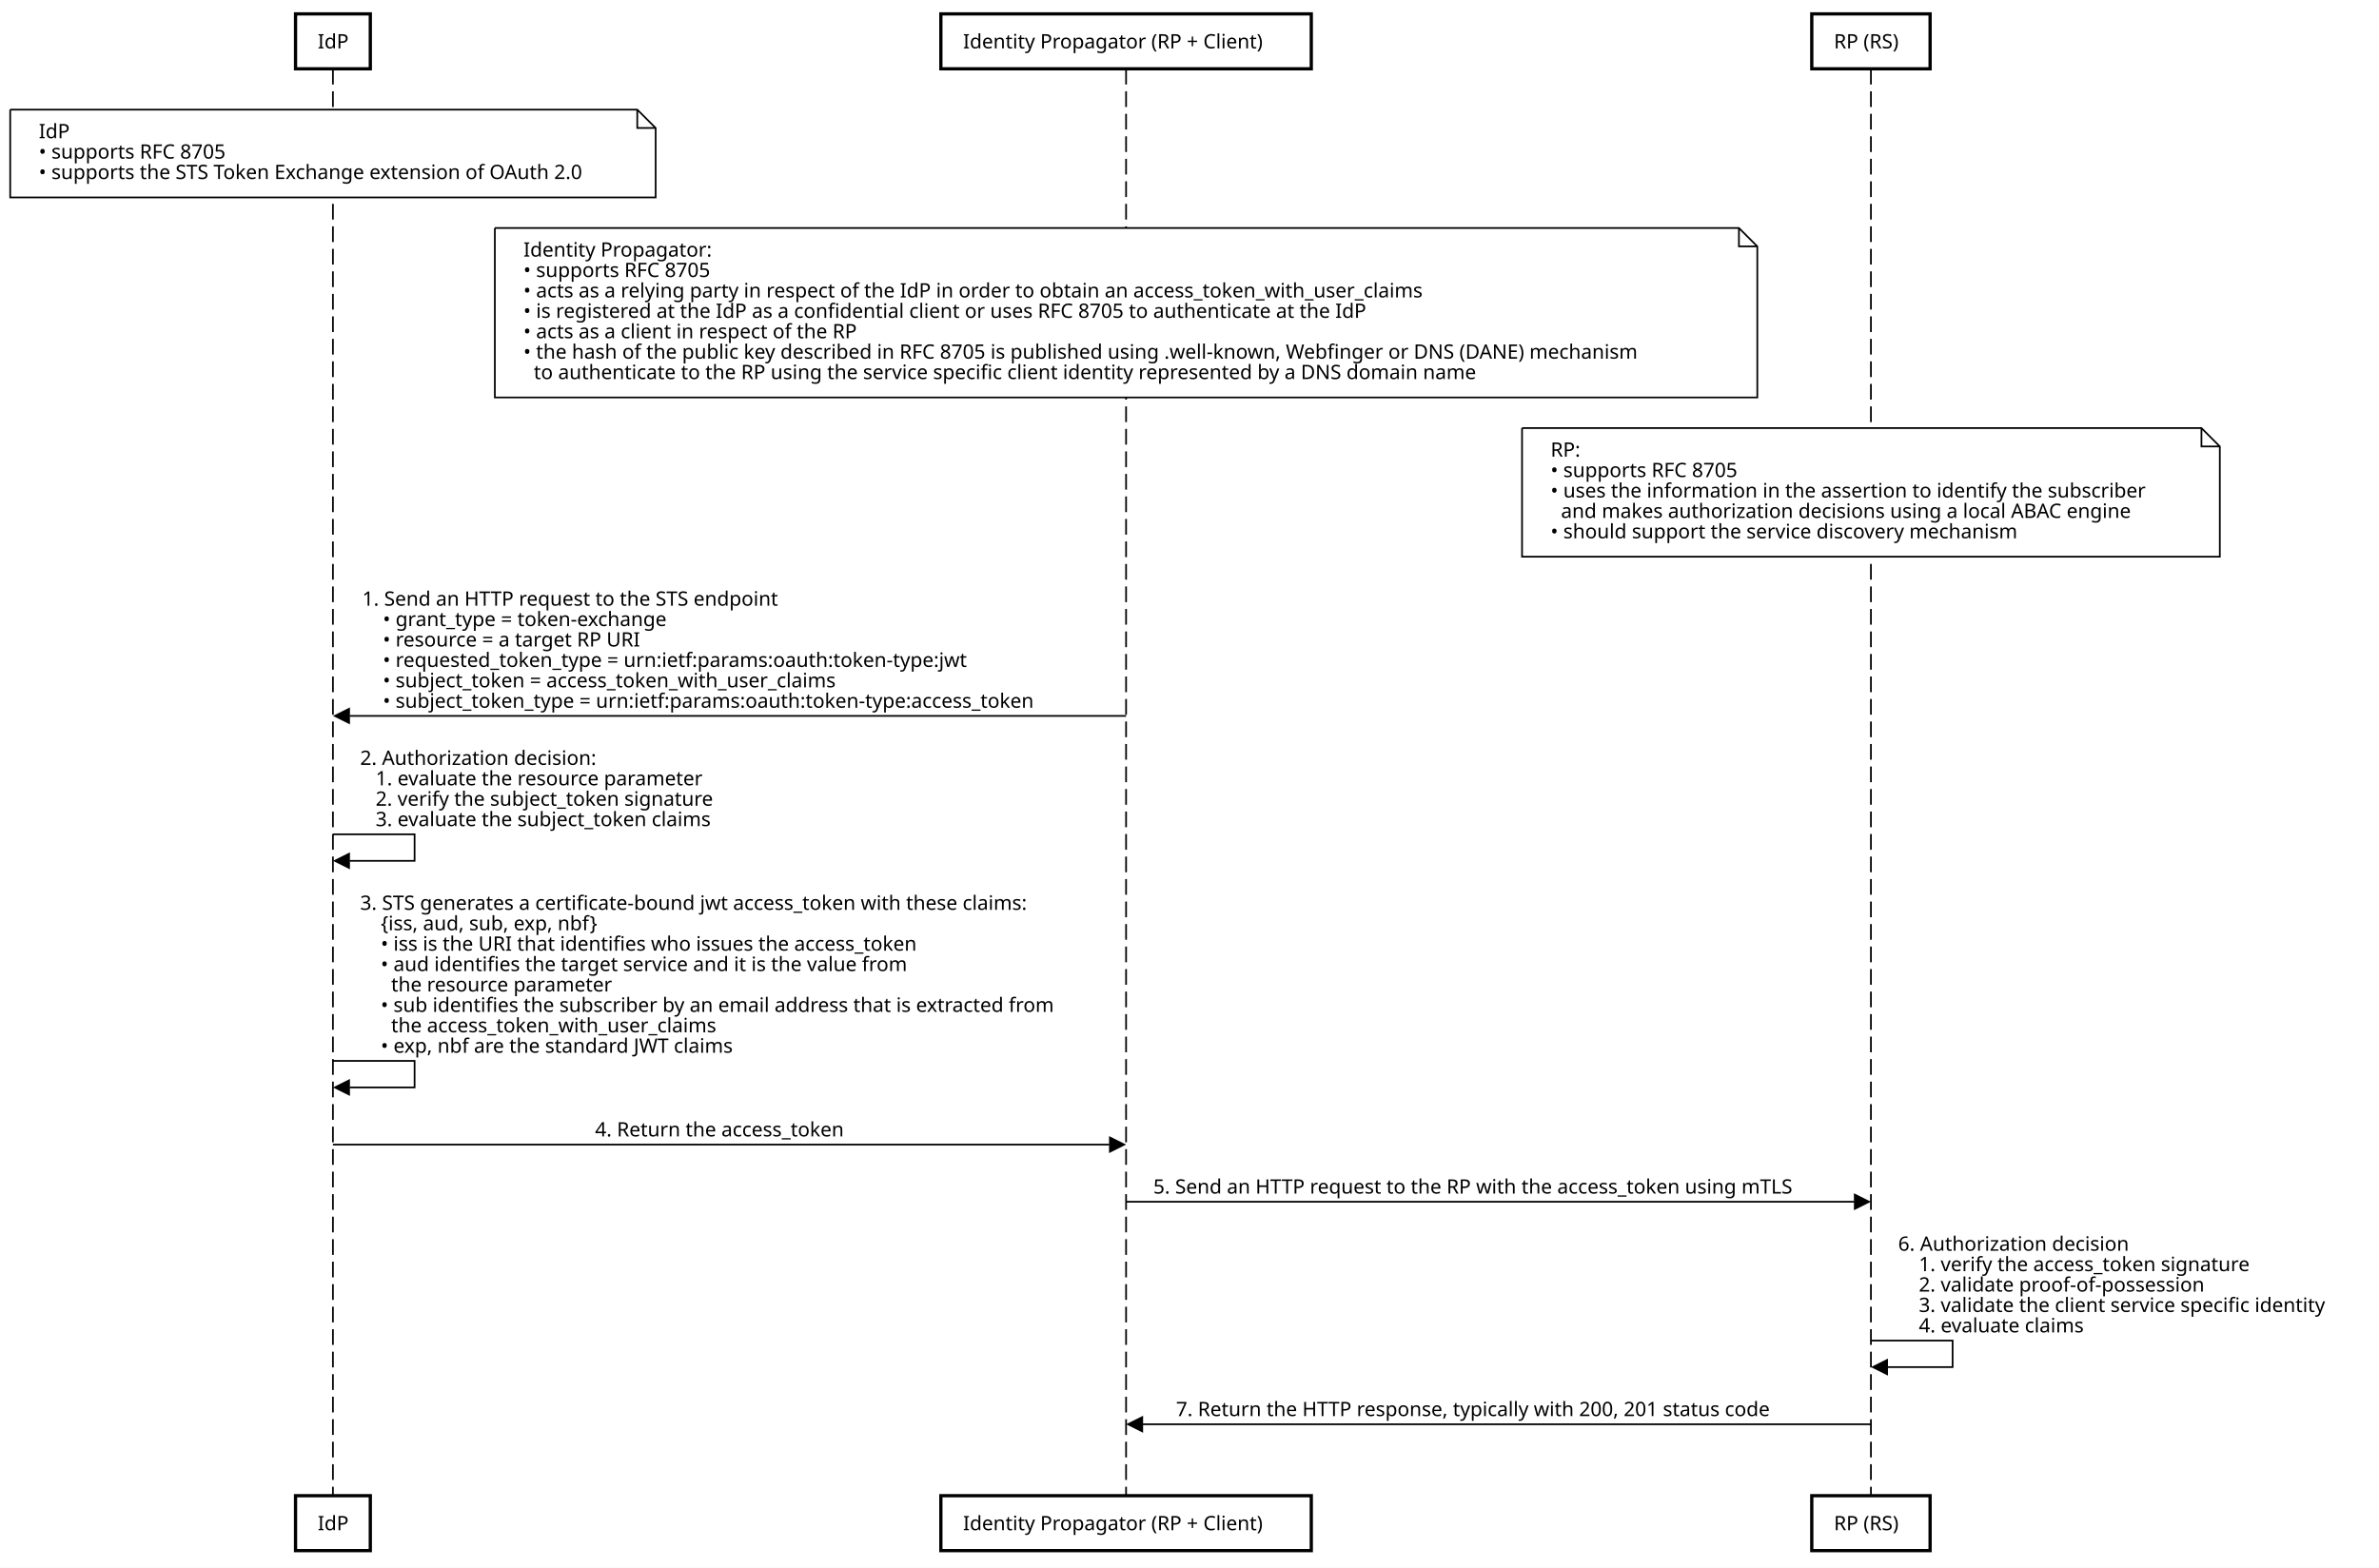
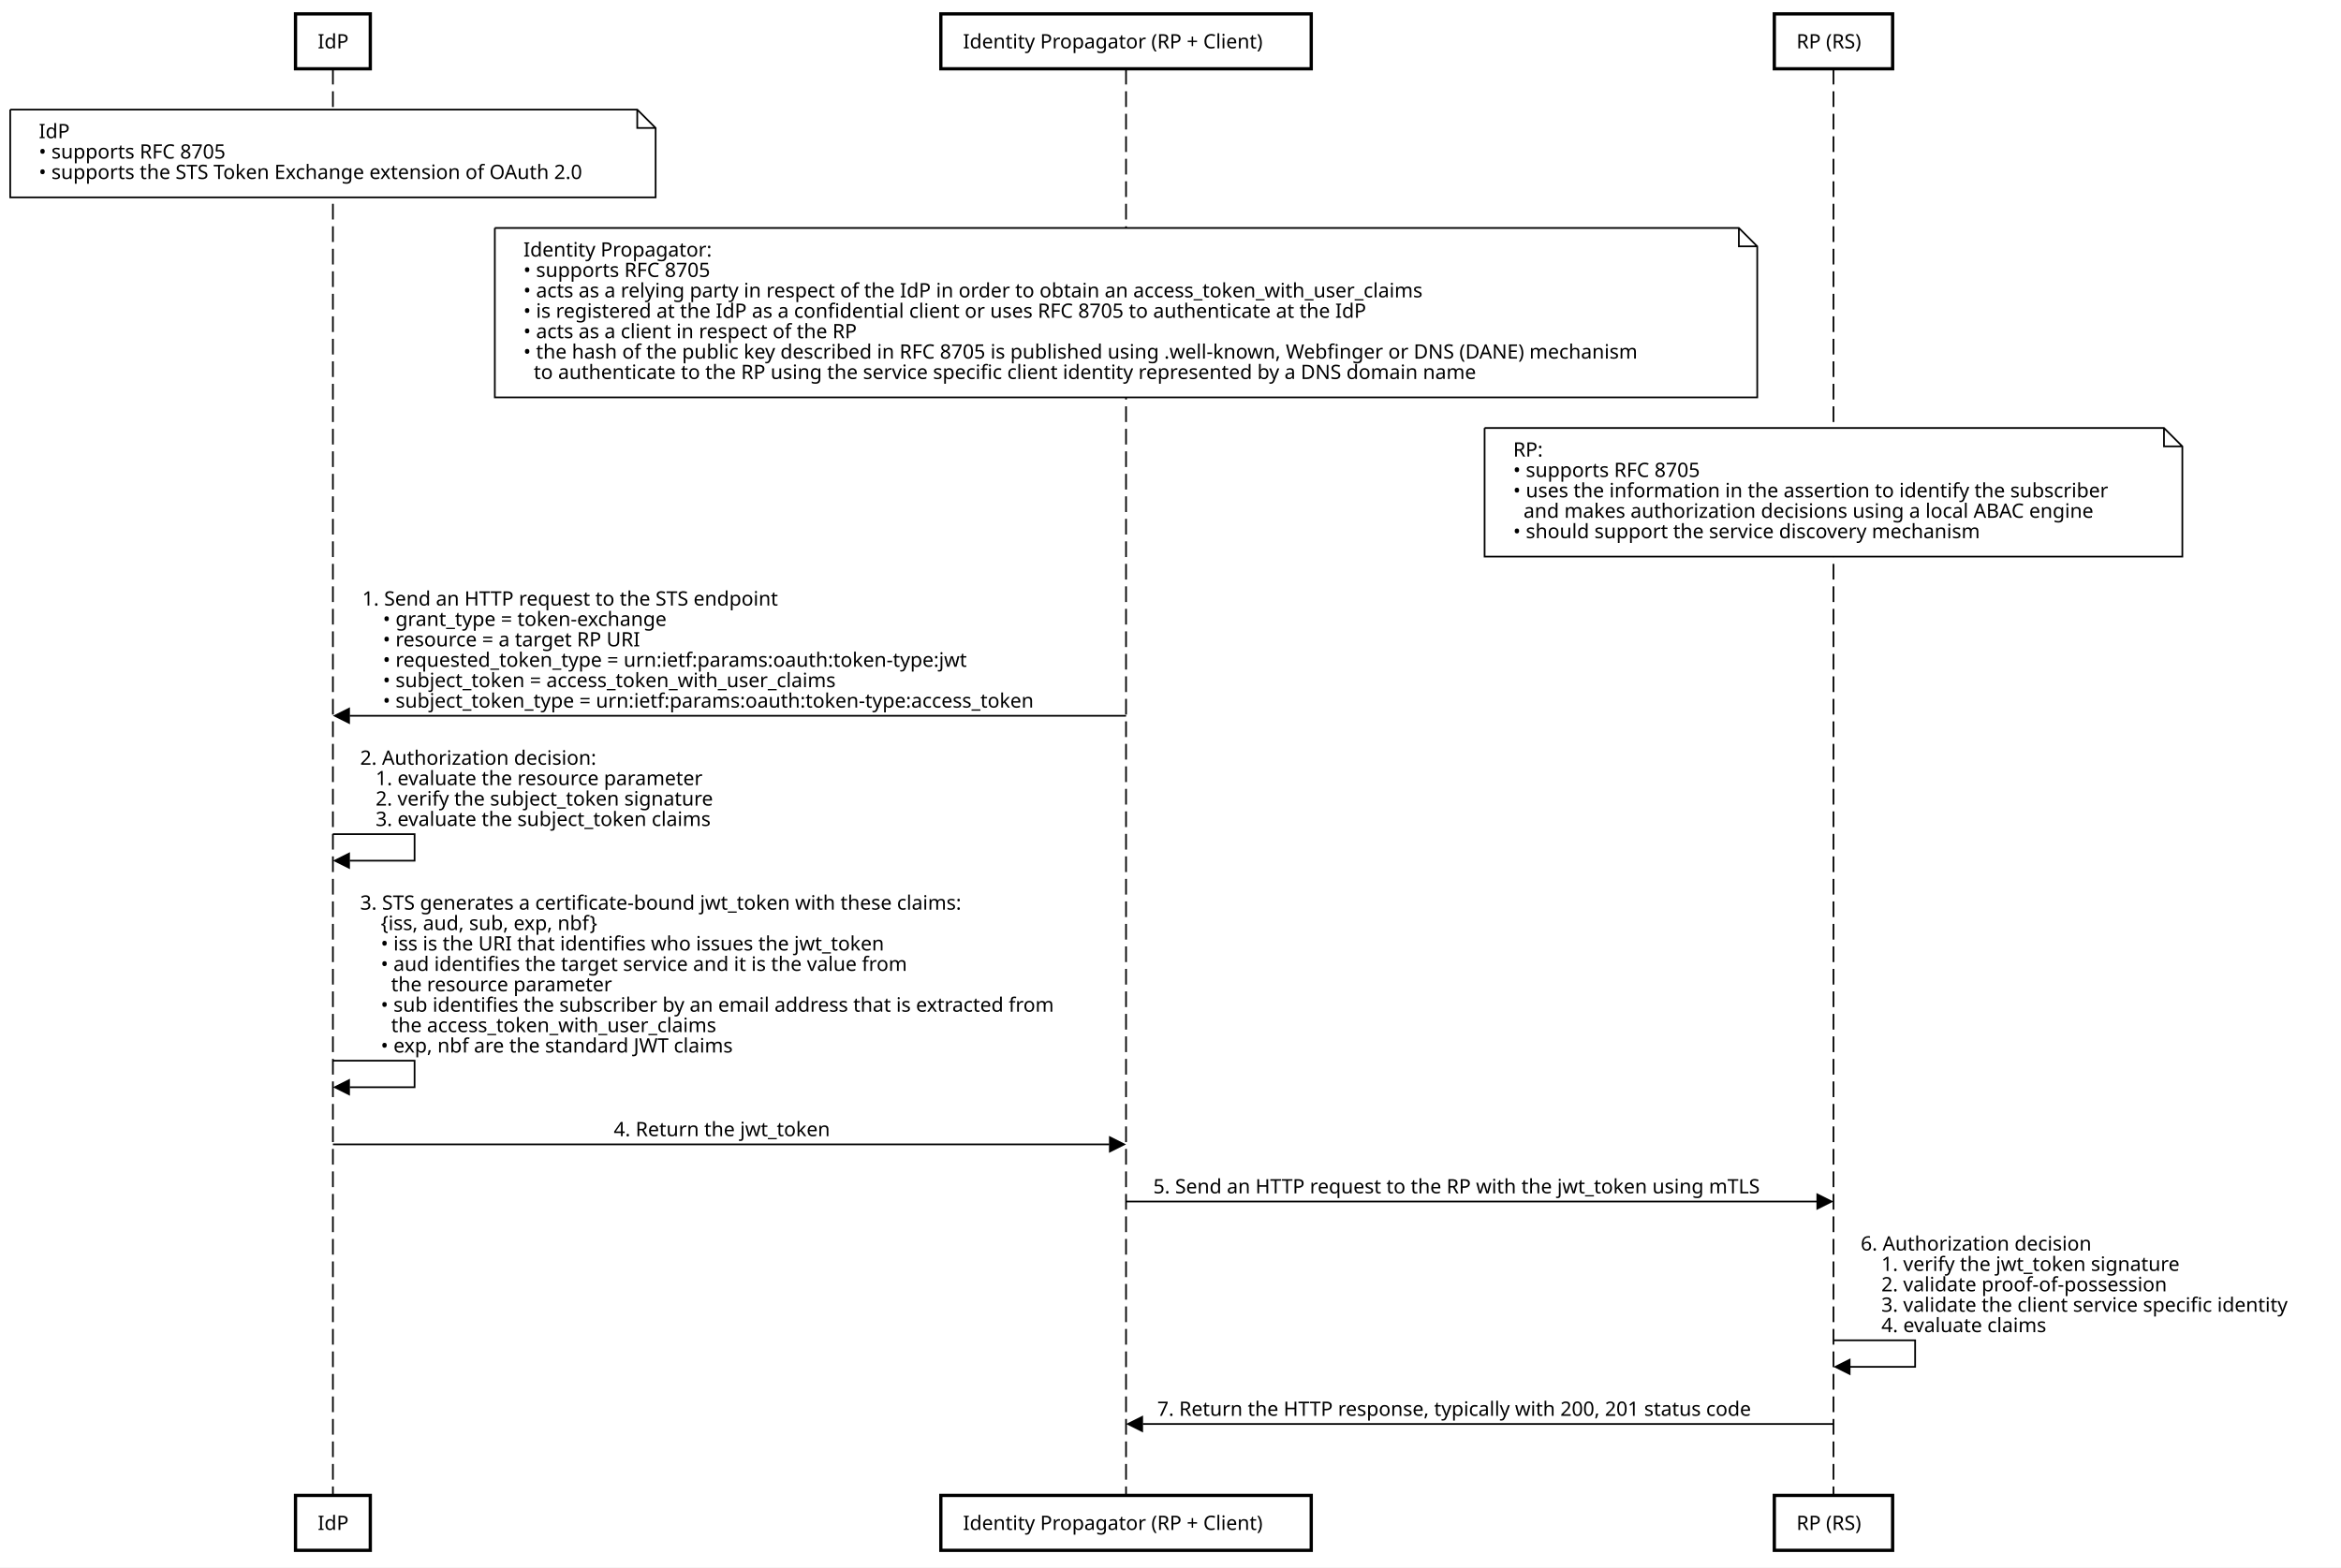
- <svg xmlns="http://www.w3.org/2000/svg" version="1.1" width="1757" height="1158">
+ <svg xmlns="http://www.w3.org/2000/svg" version="1.1" width="1729" height="1158">
  <defs />
  <g>
    <g />
    <g />
    <g />
    <g />
    <g />
    <g />
    <g />
    <g />
    <g />
    <g />
    <g />
    <g />
    <g />
    <g />
    <g />
    <g />
    <g />
    <g />
    <g />
    <g />
    <g />
    <g />
    <g />
    <g />
    <g />
    <g />
    <g />
    <g />
    <g />
    <g />
    <g />
    <g />
    <g />
    <g />
    <g />
    <g />
    <g />
    <g />
    <g />
    <g />
    <g />
    <g />
    <g />
    <g />
    <g>
-       <rect fill="white" stroke="none" x="0" y="0" width="1757" height="1158" />
+       <rect fill="white" stroke="none" x="0" y="0" width="1729" height="1158" />
    </g>
    <g />
    <g>
      <path fill="none" stroke="black" paint-order="fill stroke markers" d=" M 245.883 50.815 L 245.883 1104.813" stroke-miterlimit="10" stroke-width="1.257" stroke-dasharray="11.599,5.026" />
      <path fill="none" stroke="black" paint-order="fill stroke markers" d=" M 831.66 50.815 L 831.66 1104.813" stroke-miterlimit="10" stroke-width="1.257" stroke-dasharray="11.599,5.026" />
-       <path fill="none" stroke="black" paint-order="fill stroke markers" d=" M 1381.77 50.815 L 1381.77 1104.813" stroke-miterlimit="10" stroke-width="1.257" stroke-dasharray="11.599,5.026" />
+       <path fill="none" stroke="black" paint-order="fill stroke markers" d=" M 1354.153 50.815 L 1354.153 1104.813" stroke-miterlimit="10" stroke-width="1.257" stroke-dasharray="11.599,5.026" />
    </g>
    <g>
      <path fill="none" stroke="none" />
      <g>
        <path fill="white" stroke="black" paint-order="fill stroke markers" d=" M 218.272 10.253 L 273.493 10.253 L 273.493 50.815 L 218.272 50.815 L 218.272 10.253 Z" stroke-miterlimit="10" stroke-width="2.413" stroke-dasharray="" />
      </g>
      <g>
        <text fill="black" stroke="none" font-family="sans-serif" font-size="11pt" font-style="normal" font-weight="normal" text-decoration="normal" x="234.633" y="35.736" text-anchor="start" dominant-baseline="alphabetic" xml:space="preserve">IdP</text>
      </g>
      <path fill="none" stroke="none" />
      <g>
        <path fill="white" stroke="black" paint-order="fill stroke markers" d=" M 694.875 10.253 L 968.446 10.253 L 968.446 50.815 L 694.875 50.815 L 694.875 10.253 Z" stroke-miterlimit="10" stroke-width="2.413" stroke-dasharray="" />
      </g>
      <g>
        <text fill="black" stroke="none" font-family="sans-serif" font-size="11pt" font-style="normal" font-weight="normal" text-decoration="normal" x="711.235" y="35.736" text-anchor="start" dominant-baseline="alphabetic" xml:space="preserve">Identity Propagator (RP + Client)</text>
      </g>
      <path fill="none" stroke="none" />
      <g>
-         <path fill="white" stroke="black" paint-order="fill stroke markers" d=" M 1338.076 10.253 L 1425.464 10.253 L 1425.464 50.815 L 1338.076 50.815 L 1338.076 10.253 Z" stroke-miterlimit="10" stroke-width="2.413" stroke-dasharray="" />
-       </g>
-       <g>
-         <text fill="black" stroke="none" font-family="sans-serif" font-size="11pt" font-style="normal" font-weight="normal" text-decoration="normal" x="1354.437" y="35.736" text-anchor="start" dominant-baseline="alphabetic" xml:space="preserve">RP (RS)</text>
+         <path fill="white" stroke="black" paint-order="fill stroke markers" d=" M 1310.46 10.253 L 1397.847 10.253 L 1397.847 50.815 L 1310.46 50.815 L 1310.46 10.253 Z" stroke-miterlimit="10" stroke-width="2.413" stroke-dasharray="" />
+       </g>
+       <g>
+         <text fill="black" stroke="none" font-family="sans-serif" font-size="11pt" font-style="normal" font-weight="normal" text-decoration="normal" x="1326.82" y="35.736" text-anchor="start" dominant-baseline="alphabetic" xml:space="preserve">RP (RS)</text>
      </g>
      <path fill="none" stroke="none" />
      <g>
        <path fill="white" stroke="black" paint-order="fill stroke markers" d=" M 218.272 1104.813 L 273.493 1104.813 L 273.493 1145.374 L 218.272 1145.374 L 218.272 1104.813 Z" stroke-miterlimit="10" stroke-width="2.413" stroke-dasharray="" />
      </g>
      <g>
        <text fill="black" stroke="none" font-family="sans-serif" font-size="11pt" font-style="normal" font-weight="normal" text-decoration="normal" x="234.633" y="1130.296" text-anchor="start" dominant-baseline="alphabetic" xml:space="preserve">IdP</text>
      </g>
      <path fill="none" stroke="none" />
      <g>
        <path fill="white" stroke="black" paint-order="fill stroke markers" d=" M 694.875 1104.813 L 968.446 1104.813 L 968.446 1145.374 L 694.875 1145.374 L 694.875 1104.813 Z" stroke-miterlimit="10" stroke-width="2.413" stroke-dasharray="" />
      </g>
      <g>
        <text fill="black" stroke="none" font-family="sans-serif" font-size="11pt" font-style="normal" font-weight="normal" text-decoration="normal" x="711.235" y="1130.296" text-anchor="start" dominant-baseline="alphabetic" xml:space="preserve">Identity Propagator (RP + Client)</text>
      </g>
      <path fill="none" stroke="none" />
      <g>
-         <path fill="white" stroke="black" paint-order="fill stroke markers" d=" M 1338.076 1104.813 L 1425.464 1104.813 L 1425.464 1145.374 L 1338.076 1145.374 L 1338.076 1104.813 Z" stroke-miterlimit="10" stroke-width="2.413" stroke-dasharray="" />
-       </g>
-       <g>
-         <text fill="black" stroke="none" font-family="sans-serif" font-size="11pt" font-style="normal" font-weight="normal" text-decoration="normal" x="1354.437" y="1130.296" text-anchor="start" dominant-baseline="alphabetic" xml:space="preserve">RP (RS)</text>
+         <path fill="white" stroke="black" paint-order="fill stroke markers" d=" M 1310.46 1104.813 L 1397.847 1104.813 L 1397.847 1145.374 L 1310.46 1145.374 L 1310.46 1104.813 Z" stroke-miterlimit="10" stroke-width="2.413" stroke-dasharray="" />
+       </g>
+       <g>
+         <text fill="black" stroke="none" font-family="sans-serif" font-size="11pt" font-style="normal" font-weight="normal" text-decoration="normal" x="1326.82" y="1130.296" text-anchor="start" dominant-baseline="alphabetic" xml:space="preserve">RP (RS)</text>
      </g>
    </g>
    <g>
      <path fill="white" stroke="black" paint-order="fill stroke markers" d=" M 7.539 80.972 L 470.655 80.972 L 484.226 94.543 L 484.226 145.811 L 7.539 145.811 L 7.539 80.972 M 470.655 80.972 L 470.655 94.543 L 484.226 94.543" stroke-miterlimit="10" stroke-width="1.257" stroke-dasharray="" />
      <g>
        <text fill="black" stroke="none" font-family="sans-serif" font-size="11pt" font-style="normal" font-weight="normal" text-decoration="normal" x="28.649" y="102.082" text-anchor="start" dominant-baseline="alphabetic" xml:space="preserve">IdP</text>
        <text fill="black" stroke="none" font-family="sans-serif" font-size="11pt" font-style="normal" font-weight="normal" text-decoration="normal" x="28.649" y="117.161" text-anchor="start" dominant-baseline="alphabetic" xml:space="preserve">• supports RFC 8705</text>
        <text fill="black" stroke="none" font-family="sans-serif" font-size="11pt" font-style="normal" font-weight="normal" text-decoration="normal" x="28.649" y="132.24" text-anchor="start" dominant-baseline="alphabetic" xml:space="preserve">• supports the STS Token Exchange extension of OAuth 2.0</text>
      </g>
      <path fill="white" stroke="black" paint-order="fill stroke markers" d=" M 365.467 168.429 L 1284.283 168.429 L 1297.854 181.999 L 1297.854 293.581 L 365.467 293.581 L 365.467 168.429 M 1284.283 168.429 L 1284.283 181.999 L 1297.854 181.999" stroke-miterlimit="10" stroke-width="1.257" stroke-dasharray="" />
      <g>
        <text fill="black" stroke="none" font-family="sans-serif" font-size="11pt" font-style="normal" font-weight="normal" text-decoration="normal" x="386.577" y="189.539" text-anchor="start" dominant-baseline="alphabetic" xml:space="preserve">Identity Propagator:</text>
        <text fill="black" stroke="none" font-family="sans-serif" font-size="11pt" font-style="normal" font-weight="normal" text-decoration="normal" x="386.577" y="204.617" text-anchor="start" dominant-baseline="alphabetic" xml:space="preserve">• supports RFC 8705</text>
        <text fill="black" stroke="none" font-family="sans-serif" font-size="11pt" font-style="normal" font-weight="normal" text-decoration="normal" x="386.577" y="219.696" text-anchor="start" dominant-baseline="alphabetic" xml:space="preserve">• acts as a relying party in respect of the IdP in order to obtain an access_token_with_user_claims</text>
        <text fill="black" stroke="none" font-family="sans-serif" font-size="11pt" font-style="normal" font-weight="normal" text-decoration="normal" x="386.577" y="234.775" text-anchor="start" dominant-baseline="alphabetic" xml:space="preserve">• is registered at the IdP as a confidential client or uses RFC 8705 to authenticate at the IdP</text>
        <text fill="black" stroke="none" font-family="sans-serif" font-size="11pt" font-style="normal" font-weight="normal" text-decoration="normal" x="386.577" y="249.853" text-anchor="start" dominant-baseline="alphabetic" xml:space="preserve">• acts as a client in respect of the RP</text>
        <text fill="black" stroke="none" font-family="sans-serif" font-size="11pt" font-style="normal" font-weight="normal" text-decoration="normal" x="386.577" y="264.932" text-anchor="start" dominant-baseline="alphabetic" xml:space="preserve">• the hash of the public key described in RFC 8705 is published using .well-known, Webfinger or DNS (DANE) mechanism</text>
        <text fill="black" stroke="none" font-family="sans-serif" font-size="11pt" font-style="normal" font-weight="normal" text-decoration="normal" x="386.577" y="280.011" text-anchor="start" dominant-baseline="alphabetic" xml:space="preserve">  to authenticate to the RP using the service specific client identity represented by a DNS domain name</text>
      </g>
-       <path fill="white" stroke="black" paint-order="fill stroke markers" d=" M 1124.102 316.199 L 1625.868 316.199 L 1639.438 329.77 L 1639.438 411.195 L 1124.102 411.195 L 1124.102 316.199 M 1625.868 316.199 L 1625.868 329.77 L 1639.438 329.77" stroke-miterlimit="10" stroke-width="1.257" stroke-dasharray="" />
-       <g>
-         <text fill="black" stroke="none" font-family="sans-serif" font-size="11pt" font-style="normal" font-weight="normal" text-decoration="normal" x="1145.212" y="337.309" text-anchor="start" dominant-baseline="alphabetic" xml:space="preserve">RP:</text>
-         <text fill="black" stroke="none" font-family="sans-serif" font-size="11pt" font-style="normal" font-weight="normal" text-decoration="normal" x="1145.212" y="352.388" text-anchor="start" dominant-baseline="alphabetic" xml:space="preserve">• supports RFC 8705</text>
-         <text fill="black" stroke="none" font-family="sans-serif" font-size="11pt" font-style="normal" font-weight="normal" text-decoration="normal" x="1145.212" y="367.467" text-anchor="start" dominant-baseline="alphabetic" xml:space="preserve">• uses the information in the assertion to identify the subscriber</text>
-         <text fill="black" stroke="none" font-family="sans-serif" font-size="11pt" font-style="normal" font-weight="normal" text-decoration="normal" x="1145.212" y="382.545" text-anchor="start" dominant-baseline="alphabetic" xml:space="preserve">  and makes authorization decisions using a local ABAC engine</text>
-         <text fill="black" stroke="none" font-family="sans-serif" font-size="11pt" font-style="normal" font-weight="normal" text-decoration="normal" x="1145.212" y="397.624" text-anchor="start" dominant-baseline="alphabetic" xml:space="preserve">• should support the service discovery mechanism</text>
+       <path fill="white" stroke="black" paint-order="fill stroke markers" d=" M 1096.485 316.199 L 1598.251 316.199 L 1611.822 329.77 L 1611.822 411.195 L 1096.485 411.195 L 1096.485 316.199 M 1598.251 316.199 L 1598.251 329.77 L 1611.822 329.77" stroke-miterlimit="10" stroke-width="1.257" stroke-dasharray="" />
+       <g>
+         <text fill="black" stroke="none" font-family="sans-serif" font-size="11pt" font-style="normal" font-weight="normal" text-decoration="normal" x="1117.595" y="337.309" text-anchor="start" dominant-baseline="alphabetic" xml:space="preserve">RP:</text>
+         <text fill="black" stroke="none" font-family="sans-serif" font-size="11pt" font-style="normal" font-weight="normal" text-decoration="normal" x="1117.595" y="352.388" text-anchor="start" dominant-baseline="alphabetic" xml:space="preserve">• supports RFC 8705</text>
+         <text fill="black" stroke="none" font-family="sans-serif" font-size="11pt" font-style="normal" font-weight="normal" text-decoration="normal" x="1117.595" y="367.467" text-anchor="start" dominant-baseline="alphabetic" xml:space="preserve">• uses the information in the assertion to identify the subscriber</text>
+         <text fill="black" stroke="none" font-family="sans-serif" font-size="11pt" font-style="normal" font-weight="normal" text-decoration="normal" x="1117.595" y="382.545" text-anchor="start" dominant-baseline="alphabetic" xml:space="preserve">  and makes authorization decisions using a local ABAC engine</text>
+         <text fill="black" stroke="none" font-family="sans-serif" font-size="11pt" font-style="normal" font-weight="normal" text-decoration="normal" x="1117.595" y="397.624" text-anchor="start" dominant-baseline="alphabetic" xml:space="preserve">• should support the service discovery mechanism</text>
      </g>
      <g>
        <g>
          <rect fill="white" stroke="none" x="265.285" y="433.813" width="335.957" height="19.602" />
        </g>
        <g>
          <rect fill="white" stroke="none" x="265.285" y="448.891" width="255.157" height="19.602" />
        </g>
        <g>
          <rect fill="white" stroke="none" x="265.285" y="463.97" width="233.54" height="19.602" />
        </g>
        <g>
          <rect fill="white" stroke="none" x="265.285" y="479.049" width="491.94" height="19.602" />
        </g>
        <g>
          <rect fill="white" stroke="none" x="265.285" y="494.127" width="389.84" height="19.602" />
        </g>
        <g>
          <rect fill="white" stroke="none" x="265.285" y="509.206" width="546.974" height="19.602" />
        </g>
        <text fill="black" stroke="none" font-family="sans-serif" font-size="11pt" font-style="normal" font-weight="normal" text-decoration="normal" x="267.547" y="447.384" text-anchor="start" dominant-baseline="alphabetic" xml:space="preserve">1. Send an HTTP request to the STS endpoint</text>
        <text fill="black" stroke="none" font-family="sans-serif" font-size="11pt" font-style="normal" font-weight="normal" text-decoration="normal" x="267.547" y="462.462" text-anchor="start" dominant-baseline="alphabetic" xml:space="preserve">    • grant_type = token-exchange</text>
        <text fill="black" stroke="none" font-family="sans-serif" font-size="11pt" font-style="normal" font-weight="normal" text-decoration="normal" x="267.547" y="477.541" text-anchor="start" dominant-baseline="alphabetic" xml:space="preserve">    • resource = a target RP URI</text>
        <text fill="black" stroke="none" font-family="sans-serif" font-size="11pt" font-style="normal" font-weight="normal" text-decoration="normal" x="267.547" y="492.619" text-anchor="start" dominant-baseline="alphabetic" xml:space="preserve">    • requested_token_type = urn:ietf:params:oauth:token-type:jwt</text>
        <text fill="black" stroke="none" font-family="sans-serif" font-size="11pt" font-style="normal" font-weight="normal" text-decoration="normal" x="267.547" y="507.698" text-anchor="start" dominant-baseline="alphabetic" xml:space="preserve">    • subject_token = access_token_with_user_claims</text>
        <text fill="black" stroke="none" font-family="sans-serif" font-size="11pt" font-style="normal" font-weight="normal" text-decoration="normal" x="267.547" y="522.777" text-anchor="start" dominant-baseline="alphabetic" xml:space="preserve">    • subject_token_type = urn:ietf:params:oauth:token-type:access_token</text>
      </g>
      <g>
        <path fill="none" stroke="black" paint-order="fill stroke markers" d=" M 831.66 528.808 L 258.298 528.808" stroke-miterlimit="10" stroke-width="1.257" stroke-dasharray="" />
        <g transform="translate(245.8828,528.8082) translate(-245.8828,-528.8082)">
          <path fill="black" stroke="none" paint-order="stroke fill markers" d=" M 258.448 522.525 L 245.883 528.808 L 258.448 535.091 Z" />
        </g>
      </g>
      <g>
        <g>
          <rect fill="white" stroke="none" x="263.726" y="551.426" width="191.607" height="19.602" />
        </g>
        <g>
          <rect fill="white" stroke="none" x="263.726" y="566.505" width="280.09" height="19.602" />
        </g>
        <g>
          <rect fill="white" stroke="none" x="263.726" y="581.583" width="287.39" height="19.602" />
        </g>
        <g>
          <rect fill="white" stroke="none" x="263.726" y="596.662" width="287.857" height="19.602" />
        </g>
        <text fill="black" stroke="none" font-family="sans-serif" font-size="11pt" font-style="normal" font-weight="normal" text-decoration="normal" x="265.988" y="564.997" text-anchor="start" dominant-baseline="alphabetic" xml:space="preserve">2. Authorization decision:</text>
        <text fill="black" stroke="none" font-family="sans-serif" font-size="11pt" font-style="normal" font-weight="normal" text-decoration="normal" x="265.988" y="580.076" text-anchor="start" dominant-baseline="alphabetic" xml:space="preserve">   1. evaluate the resource parameter</text>
        <text fill="black" stroke="none" font-family="sans-serif" font-size="11pt" font-style="normal" font-weight="normal" text-decoration="normal" x="265.988" y="595.154" text-anchor="start" dominant-baseline="alphabetic" xml:space="preserve">   2. verify the subject_token signature</text>
        <text fill="black" stroke="none" font-family="sans-serif" font-size="11pt" font-style="normal" font-weight="normal" text-decoration="normal" x="265.988" y="610.233" text-anchor="start" dominant-baseline="alphabetic" xml:space="preserve">   3. evaluate the subject_token claims</text>
      </g>
      <g>
        <path fill="none" stroke="black" paint-order="fill stroke markers" d=" M 245.883 616.264 L 306.197 616.264 L 306.197 635.867 L 258.298 635.867" stroke-miterlimit="10" stroke-width="1.257" stroke-dasharray="" />
        <g transform="translate(245.8828,635.8666) translate(-245.8828,-635.8666)">
          <path fill="black" stroke="none" paint-order="stroke fill markers" d=" M 258.448 629.584 L 245.883 635.867 L 258.448 642.149 Z" />
        </g>
      </g>
      <g>
        <g>
-           <rect fill="white" stroke="none" x="263.726" y="658.485" width="540.457" height="19.602" />
+           <rect fill="white" stroke="none" x="263.726" y="658.485" width="486.34" height="19.602" />
        </g>
        <g>
          <rect fill="white" stroke="none" x="263.726" y="673.563" width="202.99" height="19.602" />
        </g>
        <g>
-           <rect fill="white" stroke="none" x="263.726" y="688.642" width="453.79" height="19.602" />
+           <rect fill="white" stroke="none" x="263.726" y="688.642" width="426.174" height="19.602" />
        </g>
        <g>
          <rect fill="white" stroke="none" x="263.726" y="703.721" width="447.024" height="19.602" />
        </g>
        <g>
          <rect fill="white" stroke="none" x="263.726" y="718.799" width="206.907" height="19.602" />
        </g>
        <g>
          <rect fill="white" stroke="none" x="263.726" y="733.878" width="562.657" height="19.602" />
        </g>
        <g>
          <rect fill="white" stroke="none" x="263.726" y="748.957" width="291.407" height="19.602" />
        </g>
        <g>
          <rect fill="white" stroke="none" x="263.726" y="764.035" width="307.574" height="19.602" />
        </g>
-         <text fill="black" stroke="none" font-family="sans-serif" font-size="11pt" font-style="normal" font-weight="normal" text-decoration="normal" x="265.988" y="672.055" text-anchor="start" dominant-baseline="alphabetic" xml:space="preserve">3. STS generates a certificate-bound jwt access_token with these claims:</text>
+         <text fill="black" stroke="none" font-family="sans-serif" font-size="11pt" font-style="normal" font-weight="normal" text-decoration="normal" x="265.988" y="672.055" text-anchor="start" dominant-baseline="alphabetic" xml:space="preserve">3. STS generates a certificate-bound jwt_token with these claims:</text>
        <text fill="black" stroke="none" font-family="sans-serif" font-size="11pt" font-style="normal" font-weight="normal" text-decoration="normal" x="265.988" y="687.134" text-anchor="start" dominant-baseline="alphabetic" xml:space="preserve">    {iss, aud, sub, exp, nbf}</text>
-         <text fill="black" stroke="none" font-family="sans-serif" font-size="11pt" font-style="normal" font-weight="normal" text-decoration="normal" x="265.988" y="702.213" text-anchor="start" dominant-baseline="alphabetic" xml:space="preserve">    • iss is the URI that identifies who issues the access_token</text>
+         <text fill="black" stroke="none" font-family="sans-serif" font-size="11pt" font-style="normal" font-weight="normal" text-decoration="normal" x="265.988" y="702.213" text-anchor="start" dominant-baseline="alphabetic" xml:space="preserve">    • iss is the URI that identifies who issues the jwt_token</text>
        <text fill="black" stroke="none" font-family="sans-serif" font-size="11pt" font-style="normal" font-weight="normal" text-decoration="normal" x="265.988" y="717.291" text-anchor="start" dominant-baseline="alphabetic" xml:space="preserve">    • aud identifies the target service and it is the value from</text>
        <text fill="black" stroke="none" font-family="sans-serif" font-size="11pt" font-style="normal" font-weight="normal" text-decoration="normal" x="265.988" y="732.37" text-anchor="start" dominant-baseline="alphabetic" xml:space="preserve">      the resource parameter</text>
        <text fill="black" stroke="none" font-family="sans-serif" font-size="11pt" font-style="normal" font-weight="normal" text-decoration="normal" x="265.988" y="747.449" text-anchor="start" dominant-baseline="alphabetic" xml:space="preserve">    • sub identifies the subscriber by an email address that is extracted from</text>
        <text fill="black" stroke="none" font-family="sans-serif" font-size="11pt" font-style="normal" font-weight="normal" text-decoration="normal" x="265.988" y="762.527" text-anchor="start" dominant-baseline="alphabetic" xml:space="preserve">      the access_token_with_user_claims</text>
        <text fill="black" stroke="none" font-family="sans-serif" font-size="11pt" font-style="normal" font-weight="normal" text-decoration="normal" x="265.988" y="777.606" text-anchor="start" dominant-baseline="alphabetic" xml:space="preserve">    • exp, nbf are the standard JWT claims</text>
      </g>
      <g>
        <path fill="none" stroke="black" paint-order="fill stroke markers" d=" M 245.883 783.637 L 306.197 783.637 L 306.197 803.24 L 258.298 803.24" stroke-miterlimit="10" stroke-width="1.257" stroke-dasharray="" />
        <g transform="translate(245.8828,803.2396) translate(-245.8828,-803.2396)">
          <path fill="black" stroke="none" paint-order="stroke fill markers" d=" M 258.448 796.957 L 245.883 803.24 L 258.448 809.522 Z" />
        </g>
      </g>
      <g>
        <g>
-           <rect fill="white" stroke="none" x="437.218" y="825.858" width="203.107" height="19.602" />
-         </g>
-         <text fill="black" stroke="none" font-family="sans-serif" font-size="11pt" font-style="normal" font-weight="normal" text-decoration="normal" x="439.48" y="839.428" text-anchor="start" dominant-baseline="alphabetic" xml:space="preserve">4. Return the access_token</text>
+           <rect fill="white" stroke="none" x="451.026" y="825.858" width="175.49" height="19.602" />
+         </g>
+         <text fill="black" stroke="none" font-family="sans-serif" font-size="11pt" font-style="normal" font-weight="normal" text-decoration="normal" x="453.288" y="839.428" text-anchor="start" dominant-baseline="alphabetic" xml:space="preserve">4. Return the jwt_token</text>
      </g>
      <g>
        <path fill="none" stroke="black" paint-order="fill stroke markers" d=" M 245.883 845.46 L 819.246 845.46" stroke-miterlimit="10" stroke-width="1.257" stroke-dasharray="" />
        <g transform="translate(831.6603,845.4599) translate(-831.6603,-845.4599)">
          <path fill="black" stroke="none" paint-order="stroke fill markers" d=" M 819.095 839.177 L 831.66 845.46 L 819.095 851.743 Z" />
        </g>
      </g>
      <g>
        <g>
-           <rect fill="white" stroke="none" x="849.503" y="868.078" width="514.424" height="19.602" />
-         </g>
-         <text fill="black" stroke="none" font-family="sans-serif" font-size="11pt" font-style="normal" font-weight="normal" text-decoration="normal" x="851.765" y="881.649" text-anchor="start" dominant-baseline="alphabetic" xml:space="preserve">5. Send an HTTP request to the RP with the access_token using mTLS</text>
-       </g>
-       <g>
-         <path fill="none" stroke="black" paint-order="fill stroke markers" d=" M 831.66 887.68 L 1369.355 887.68" stroke-miterlimit="10" stroke-width="1.257" stroke-dasharray="" />
-         <g transform="translate(1381.77,887.6801) translate(-1381.77,-887.6801)">
-           <path fill="black" stroke="none" paint-order="stroke fill markers" d=" M 1369.205 881.397 L 1381.77 887.68 L 1369.205 893.963 Z" />
-         </g>
-       </g>
-       <g>
-         <g>
-           <rect fill="white" stroke="none" x="1399.613" y="910.298" width="186.657" height="19.602" />
-         </g>
-         <g>
-           <rect fill="white" stroke="none" x="1399.613" y="925.377" width="288.307" height="19.602" />
-         </g>
-         <g>
-           <rect fill="white" stroke="none" x="1399.613" y="940.455" width="247.324" height="19.602" />
-         </g>
-         <g>
-           <rect fill="white" stroke="none" x="1399.613" y="955.534" width="352.54" height="19.602" />
-         </g>
-         <g>
-           <rect fill="white" stroke="none" x="1399.613" y="970.613" width="157.54" height="19.602" />
-         </g>
-         <text fill="black" stroke="none" font-family="sans-serif" font-size="11pt" font-style="normal" font-weight="normal" text-decoration="normal" x="1401.875" y="923.869" text-anchor="start" dominant-baseline="alphabetic" xml:space="preserve">6. Authorization decision</text>
-         <text fill="black" stroke="none" font-family="sans-serif" font-size="11pt" font-style="normal" font-weight="normal" text-decoration="normal" x="1401.875" y="938.947" text-anchor="start" dominant-baseline="alphabetic" xml:space="preserve">    1. verify the access_token signature</text>
-         <text fill="black" stroke="none" font-family="sans-serif" font-size="11pt" font-style="normal" font-weight="normal" text-decoration="normal" x="1401.875" y="954.026" text-anchor="start" dominant-baseline="alphabetic" xml:space="preserve">    2. validate proof-of-possession</text>
-         <text fill="black" stroke="none" font-family="sans-serif" font-size="11pt" font-style="normal" font-weight="normal" text-decoration="normal" x="1401.875" y="969.105" text-anchor="start" dominant-baseline="alphabetic" xml:space="preserve">    3. validate the client service specific identity</text>
-         <text fill="black" stroke="none" font-family="sans-serif" font-size="11pt" font-style="normal" font-weight="normal" text-decoration="normal" x="1401.875" y="984.183" text-anchor="start" dominant-baseline="alphabetic" xml:space="preserve">    4. evaluate claims</text>
-       </g>
-       <g>
-         <path fill="none" stroke="black" paint-order="fill stroke markers" d=" M 1381.77 990.215 L 1442.085 990.215 L 1442.085 1009.817 L 1394.185 1009.817" stroke-miterlimit="10" stroke-width="1.257" stroke-dasharray="" />
-         <g transform="translate(1381.77,1009.817) translate(-1381.77,-1009.817)">
-           <path fill="black" stroke="none" paint-order="stroke fill markers" d=" M 1394.336 1003.534 L 1381.77 1009.817 L 1394.336 1016.1 Z" />
-         </g>
-       </g>
-       <g>
-         <g>
-           <rect fill="white" stroke="none" x="866.278" y="1032.435" width="480.874" height="19.602" />
-         </g>
-         <text fill="black" stroke="none" font-family="sans-serif" font-size="11pt" font-style="normal" font-weight="normal" text-decoration="normal" x="868.54" y="1046.006" text-anchor="start" dominant-baseline="alphabetic" xml:space="preserve">7. Return the HTTP response, typically with 200, 201 status code</text>
-       </g>
-       <g>
-         <path fill="none" stroke="black" paint-order="fill stroke markers" d=" M 1381.77 1052.037 L 844.075 1052.037" stroke-miterlimit="10" stroke-width="1.257" stroke-dasharray="" />
+           <rect fill="white" stroke="none" x="849.503" y="868.078" width="486.807" height="19.602" />
+         </g>
+         <text fill="black" stroke="none" font-family="sans-serif" font-size="11pt" font-style="normal" font-weight="normal" text-decoration="normal" x="851.765" y="881.649" text-anchor="start" dominant-baseline="alphabetic" xml:space="preserve">5. Send an HTTP request to the RP with the jwt_token using mTLS</text>
+       </g>
+       <g>
+         <path fill="none" stroke="black" paint-order="fill stroke markers" d=" M 831.66 887.68 L 1341.739 887.68" stroke-miterlimit="10" stroke-width="1.257" stroke-dasharray="" />
+         <g transform="translate(1354.153,887.6801) translate(-1354.153,-887.6801)">
+           <path fill="black" stroke="none" paint-order="stroke fill markers" d=" M 1341.588 881.397 L 1354.153 887.68 L 1341.588 893.963 Z" />
+         </g>
+       </g>
+       <g>
+         <g>
+           <rect fill="white" stroke="none" x="1371.996" y="910.298" width="186.657" height="19.602" />
+         </g>
+         <g>
+           <rect fill="white" stroke="none" x="1371.996" y="925.377" width="260.69" height="19.602" />
+         </g>
+         <g>
+           <rect fill="white" stroke="none" x="1371.996" y="940.455" width="247.324" height="19.602" />
+         </g>
+         <g>
+           <rect fill="white" stroke="none" x="1371.996" y="955.534" width="352.54" height="19.602" />
+         </g>
+         <g>
+           <rect fill="white" stroke="none" x="1371.996" y="970.613" width="157.54" height="19.602" />
+         </g>
+         <text fill="black" stroke="none" font-family="sans-serif" font-size="11pt" font-style="normal" font-weight="normal" text-decoration="normal" x="1374.258" y="923.869" text-anchor="start" dominant-baseline="alphabetic" xml:space="preserve">6. Authorization decision</text>
+         <text fill="black" stroke="none" font-family="sans-serif" font-size="11pt" font-style="normal" font-weight="normal" text-decoration="normal" x="1374.258" y="938.947" text-anchor="start" dominant-baseline="alphabetic" xml:space="preserve">    1. verify the jwt_token signature</text>
+         <text fill="black" stroke="none" font-family="sans-serif" font-size="11pt" font-style="normal" font-weight="normal" text-decoration="normal" x="1374.258" y="954.026" text-anchor="start" dominant-baseline="alphabetic" xml:space="preserve">    2. validate proof-of-possession</text>
+         <text fill="black" stroke="none" font-family="sans-serif" font-size="11pt" font-style="normal" font-weight="normal" text-decoration="normal" x="1374.258" y="969.105" text-anchor="start" dominant-baseline="alphabetic" xml:space="preserve">    3. validate the client service specific identity</text>
+         <text fill="black" stroke="none" font-family="sans-serif" font-size="11pt" font-style="normal" font-weight="normal" text-decoration="normal" x="1374.258" y="984.183" text-anchor="start" dominant-baseline="alphabetic" xml:space="preserve">    4. evaluate claims</text>
+       </g>
+       <g>
+         <path fill="none" stroke="black" paint-order="fill stroke markers" d=" M 1354.153 990.215 L 1414.468 990.215 L 1414.468 1009.817 L 1366.568 1009.817" stroke-miterlimit="10" stroke-width="1.257" stroke-dasharray="" />
+         <g transform="translate(1354.153,1009.817) translate(-1354.153,-1009.817)">
+           <path fill="black" stroke="none" paint-order="stroke fill markers" d=" M 1366.719 1003.534 L 1354.153 1009.817 L 1366.719 1016.1 Z" />
+         </g>
+       </g>
+       <g>
+         <g>
+           <rect fill="white" stroke="none" x="852.47" y="1032.435" width="480.874" height="19.602" />
+         </g>
+         <text fill="black" stroke="none" font-family="sans-serif" font-size="11pt" font-style="normal" font-weight="normal" text-decoration="normal" x="854.732" y="1046.006" text-anchor="start" dominant-baseline="alphabetic" xml:space="preserve">7. Return the HTTP response, typically with 200, 201 status code</text>
+       </g>
+       <g>
+         <path fill="none" stroke="black" paint-order="fill stroke markers" d=" M 1354.153 1052.037 L 844.075 1052.037" stroke-miterlimit="10" stroke-width="1.257" stroke-dasharray="" />
        <g transform="translate(831.6603,1052.037) translate(-831.6603,-1052.037)">
          <path fill="black" stroke="none" paint-order="stroke fill markers" d=" M 844.226 1045.755 L 831.66 1052.037 L 844.226 1058.32 Z" />
        </g>
      </g>
    </g>
  </g>
</svg>
